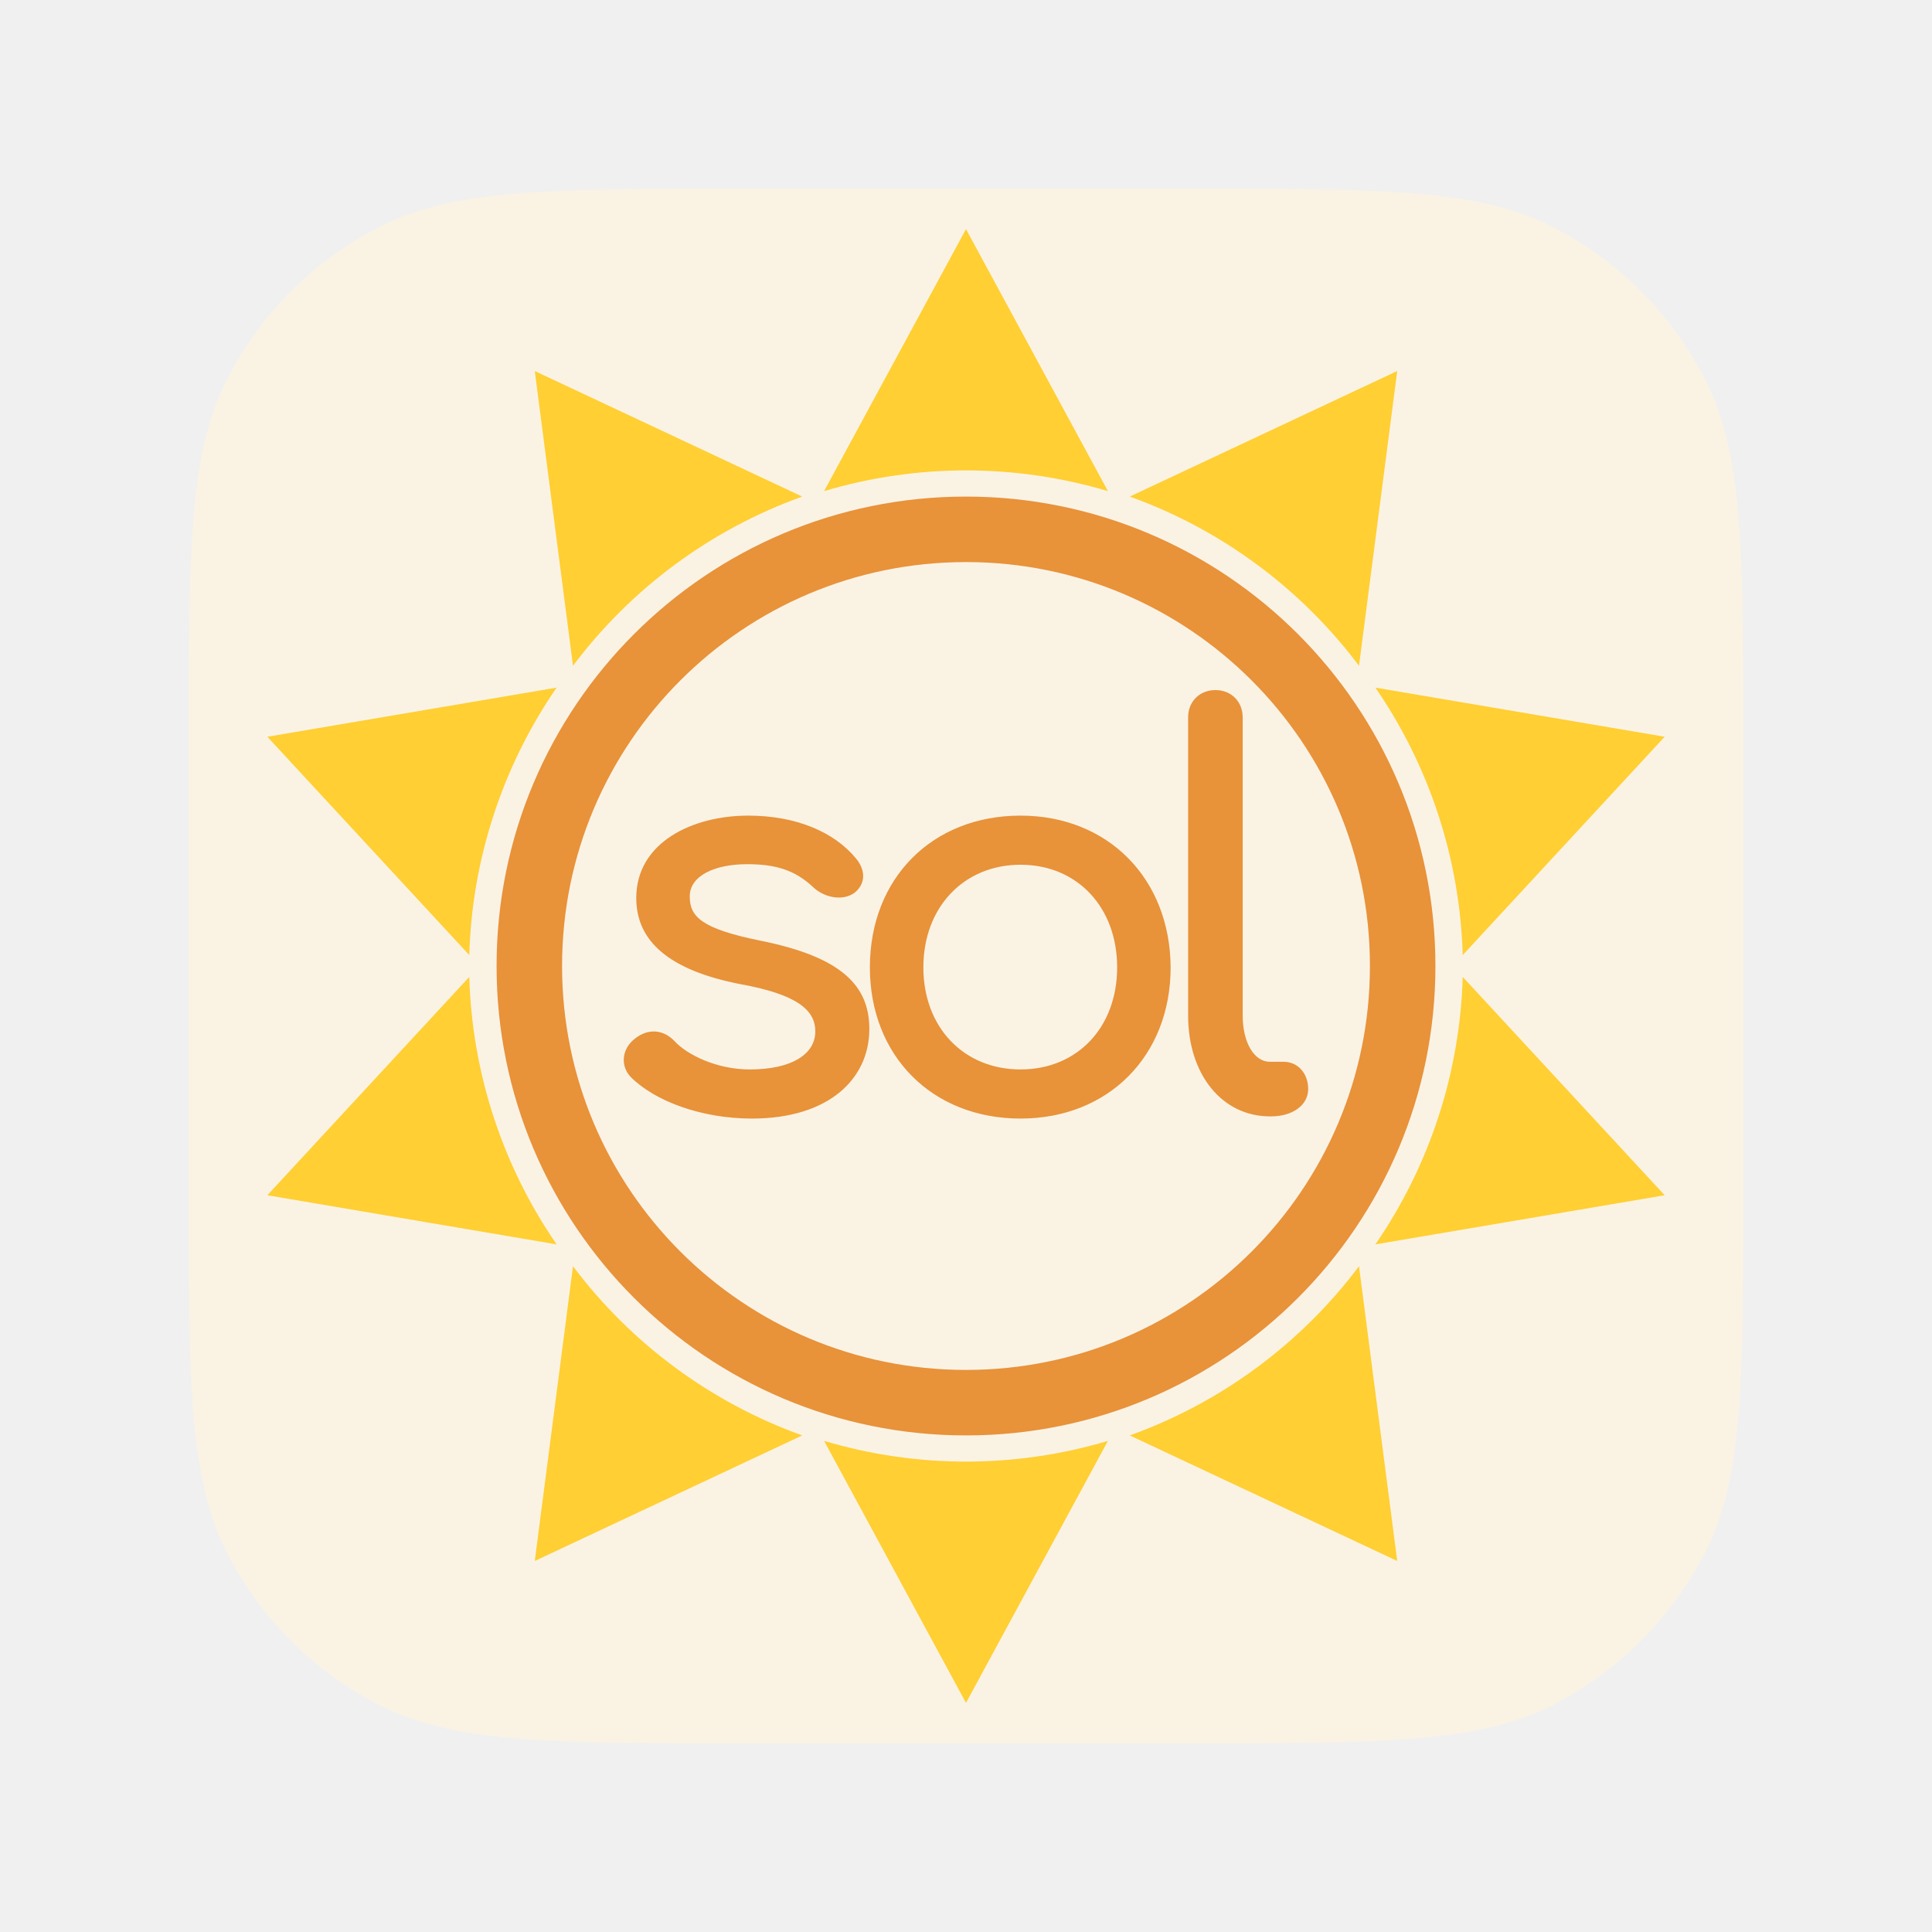
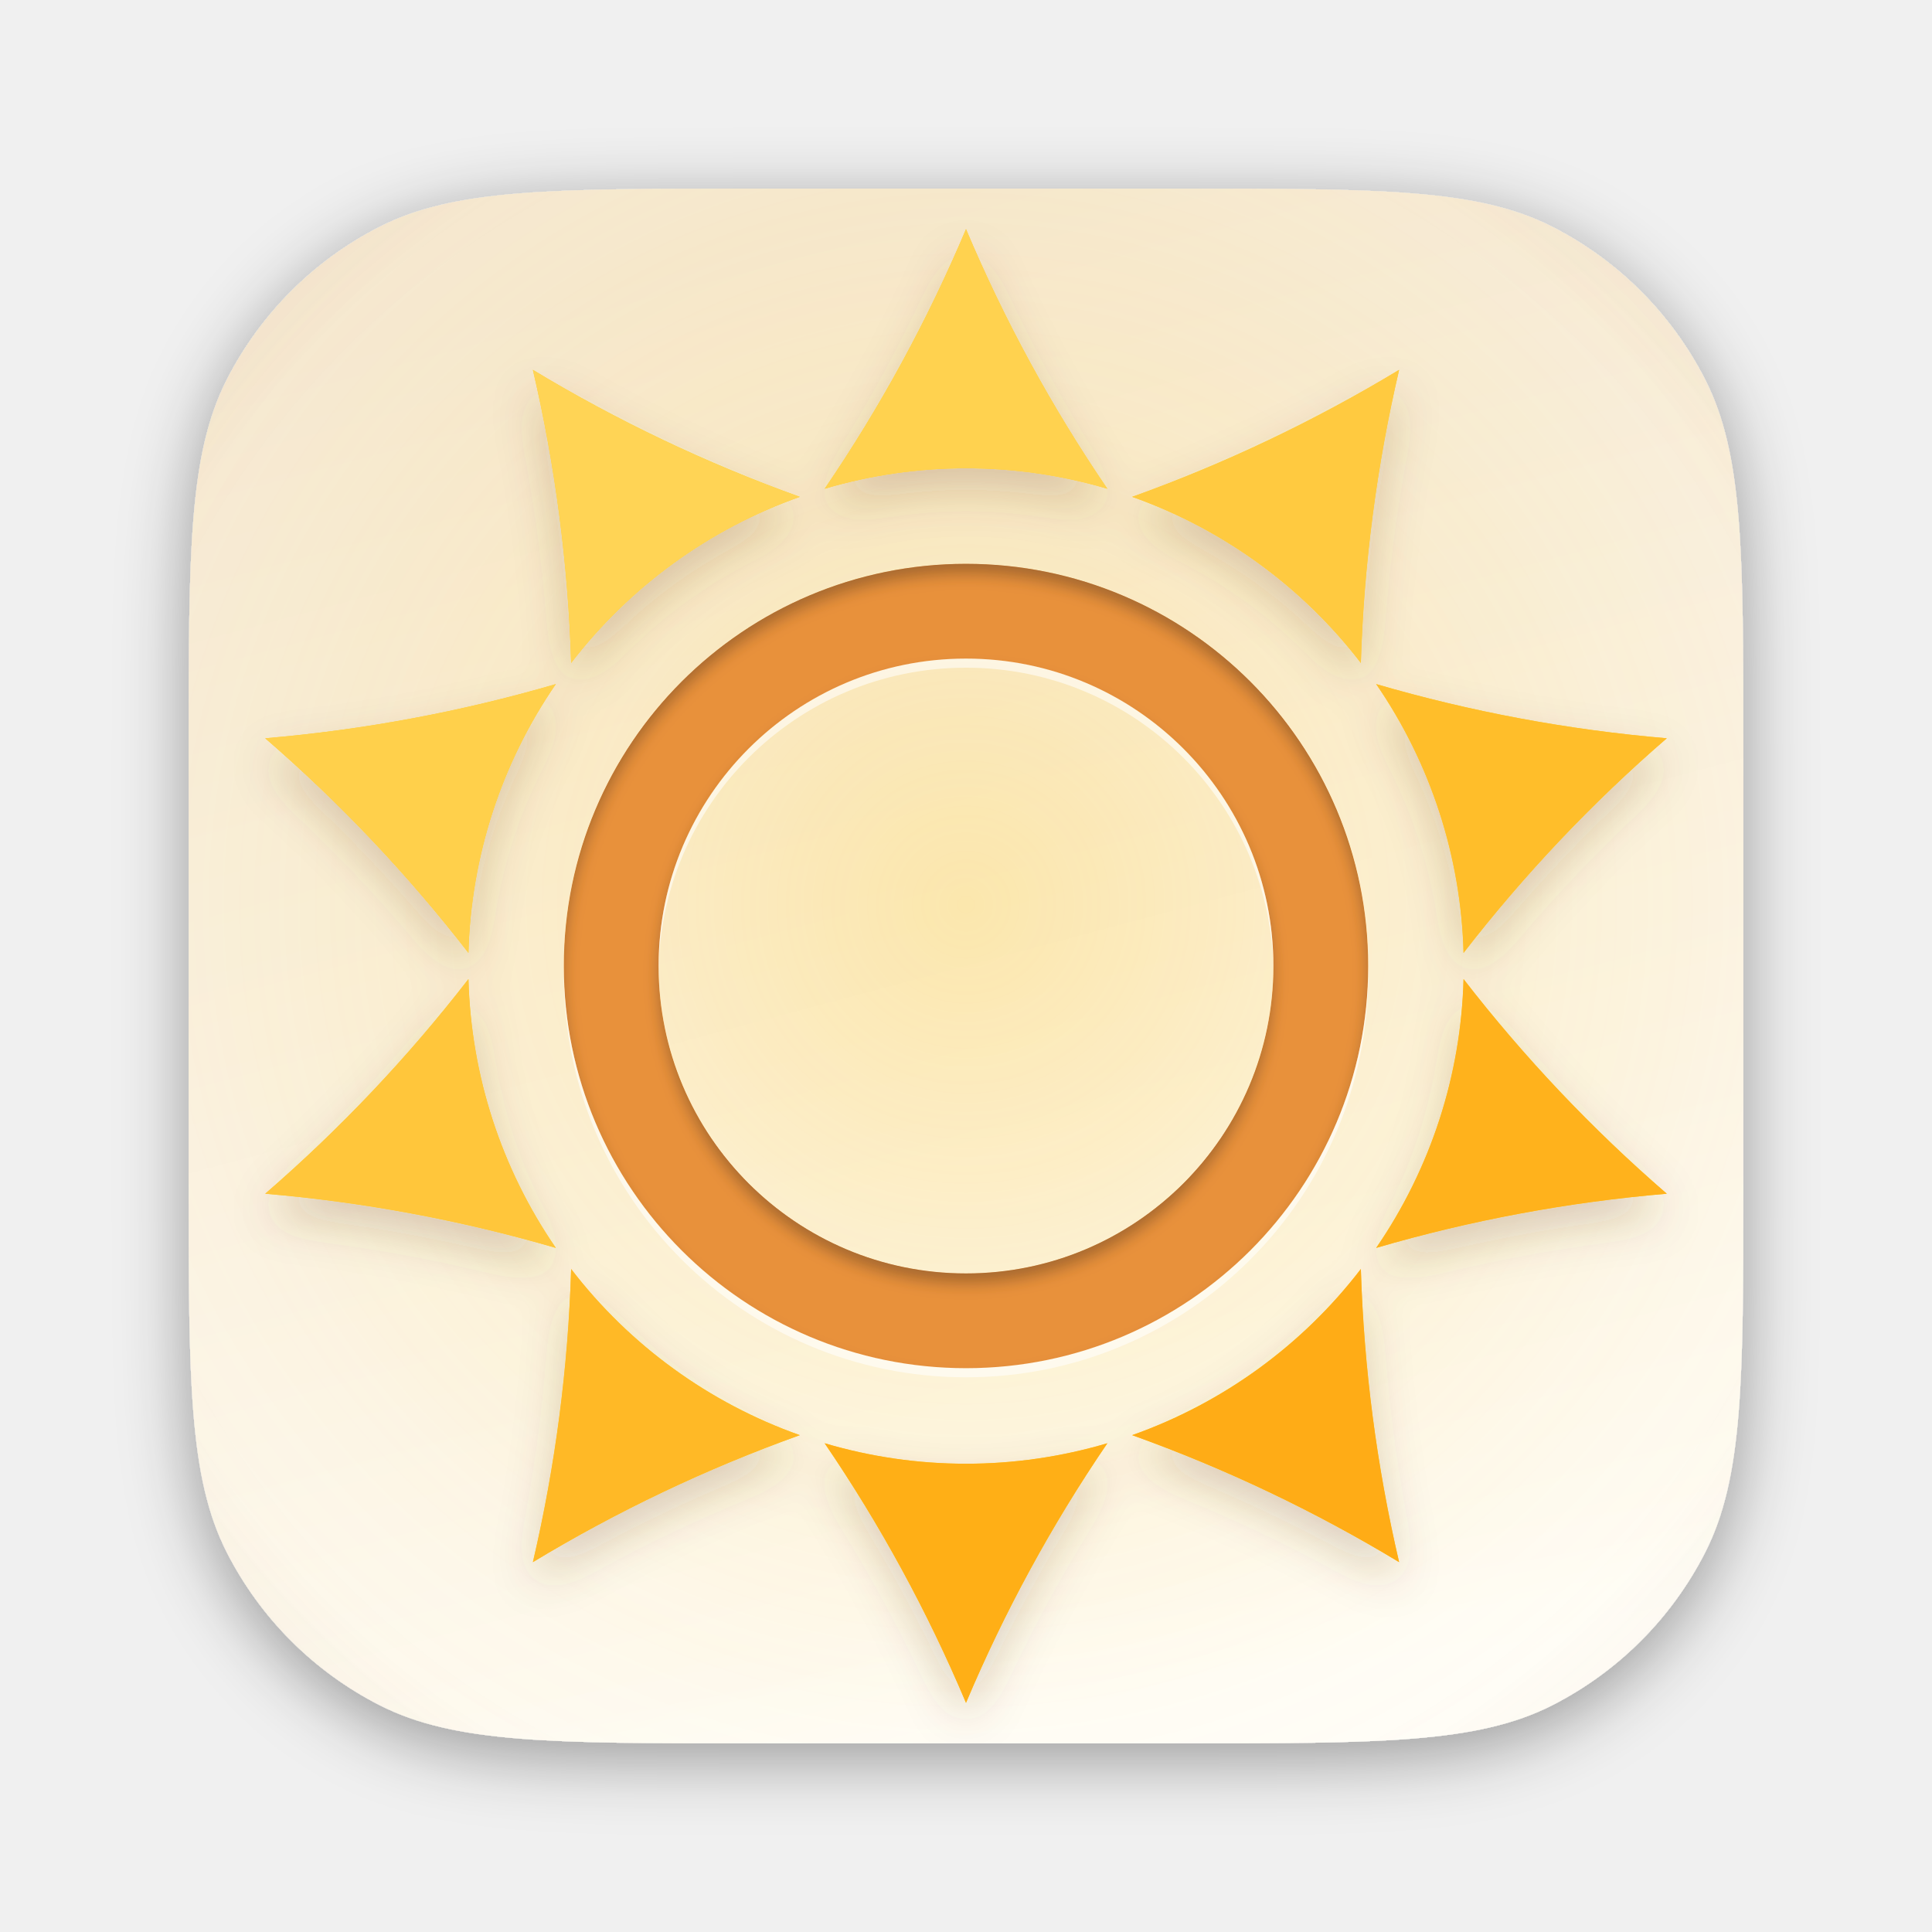
<svg xmlns="http://www.w3.org/2000/svg" viewBox="0 0 1024 1024" role="img" aria-label="solstone">
-   <path fill="#FAF3E4" transform="translate(100,100)" d="M 527.36 0 c 103.834 0 155.751 0 195.41 20.207 a 185.4 185.4 0 0 1 81.023 81.023 c 20.207 39.659 20.207 91.576 20.207 195.41 L 824 527.36 c 0 103.834 0 155.751 -20.207 195.41 a 185.4 185.4 0 0 1 -81.023 81.023 c -39.659 20.207 -91.576 20.207 -195.41 20.207 L 296.64 824 c -103.834 0 -155.751 0 -195.41 -20.207 a 185.4 185.4 0 0 1 -81.023 -81.023 c -20.207 -39.659 -20.207 -91.576 -20.207 -195.41 L 0 296.64 c 0 -103.834 0 -155.751 20.207 -195.41 a 185.4 185.4 0 0 1 81.023 -81.023 c 39.659 -20.207 91.576 -20.207 195.41 -20.207 Z" />
-   <g transform="translate(100,100) scale(0.8046875)">
-     <g transform="translate(512,512) scale(35.9529) translate(-16,-16)">
-       <path fill="#FFCF33" d="M16.0 2.5 L18.6 7.3 A9.1 9.1 0 0 0 13.4 7.3 Z M23.9 5.1 L23.2 10.5 A9.1 9.1 0 0 0 19.0 7.4 Z M28.8 11.8 L25.1 15.8 A9.1 9.1 0 0 0 23.5 10.9 Z M28.8 20.2 L23.5 21.1 A9.1 9.1 0 0 0 25.1 16.2 Z M23.9 26.9 L19.0 24.6 A9.1 9.1 0 0 0 23.2 21.5 Z M16.0 29.5 L13.4 24.7 A9.1 9.1 0 0 0 18.6 24.7 Z M8.1 26.9 L8.8 21.5 A9.1 9.1 0 0 0 13.0 24.6 Z M3.2 20.2 L6.9 16.2 A9.1 9.1 0 0 0 8.5 21.1 Z M3.2 11.8 L8.5 10.9 A9.1 9.1 0 0 0 6.9 15.8 Z M8.1 5.1 L13.0 7.4 A9.1 9.1 0 0 0 8.8 10.5 Z" />
-       <circle cx="16" cy="16" r="8.0" fill="none" stroke="#E8923A" stroke-width="1.2" />
-       <path fill="#E8923A" fill-rule="evenodd" d="M12.079 18.795C13.489 18.795 14.229 18.065 14.229 17.155C14.229 16.365 13.729 15.835 12.229 15.535C11.149 15.315 10.939 15.095 10.939 14.725C10.939 14.345 11.399 14.135 11.989 14.135C12.499 14.135 12.859 14.235 13.199 14.555C13.399 14.745 13.729 14.815 13.949 14.665C14.159 14.505 14.169 14.255 13.989 14.035C13.589 13.545 12.889 13.245 12.009 13.245C10.989 13.245 9.959 13.735 9.959 14.755C9.959 15.525 10.529 16.075 11.879 16.335C12.919 16.525 13.249 16.815 13.239 17.215C13.229 17.615 12.809 17.895 12.039 17.895C11.429 17.895 10.889 17.625 10.659 17.375C10.469 17.175 10.189 17.125 9.929 17.335C9.699 17.515 9.659 17.825 9.859 18.035C10.299 18.475 11.149 18.795 12.079 18.795Z M16.999 18.795C18.609 18.795 19.749 17.645 19.749 16.025C19.739 14.395 18.599 13.245 16.999 13.245C15.379 13.245 14.239 14.395 14.239 16.025C14.239 17.645 15.379 18.795 16.999 18.795ZM16.999 17.895C15.959 17.895 15.219 17.125 15.219 16.025C15.219 14.925 15.959 14.145 16.999 14.145C18.039 14.145 18.769 14.925 18.769 16.025C18.769 17.125 18.039 17.895 16.999 17.895Z M21.569 18.755H21.589C21.989 18.755 22.269 18.545 22.269 18.255C22.269 17.965 22.079 17.755 21.819 17.755H21.569C21.279 17.755 21.069 17.405 21.069 16.905V11.445C21.069 11.155 20.859 10.945 20.569 10.945C20.279 10.945 20.069 11.155 20.069 11.445V16.905C20.069 17.985 20.689 18.755 21.569 18.755Z" />
+   <defs>
+     <linearGradient id="pm" x1="0.629" y1="0.983" x2="0.371" y2="0.017">
+       <stop offset="0" stop-color="#FFFCF3" />
+       <stop offset="1" stop-color="#F6E9D2" />
+     </linearGradient>
+     <radialGradient id="hm" cx="0.5" cy="0.46" r="0.62">
+       <stop offset="0" stop-color="#FFCC33" stop-opacity="0.3" />
+       <stop offset="0.42" stop-color="#FFCC33" stop-opacity="0.126" />
+       <stop offset="0.85" stop-color="#FFCC33" stop-opacity="0.02" />
+       <stop offset="1" stop-color="#FFCC33" stop-opacity="0" />
+     </radialGradient>
+     <radialGradient id="am" cx="0.5" cy="0.5" r="0.735">
+       <stop offset="0.8" stop-color="#6B4226" stop-opacity="0" />
+       <stop offset="0.945" stop-color="#6B4226" stop-opacity="0.059" />
+       <stop offset="1" stop-color="#6B4226" stop-opacity="0.13" />
+     </radialGradient>
+     <radialGradient id="vm" cx="0.5" cy="0.5" r="0.78">
+       <stop offset="0" stop-color="#E8913A" stop-opacity="0" />
+       <stop offset="0.72" stop-color="#E8913A" stop-opacity="0" />
+       <stop offset="1" stop-color="#E8913A" stop-opacity="0.05" />
+     </radialGradient>
+     <linearGradient id="rm" x1="0.587" y1="0.992" x2="0.413" y2="0.008">
+       <stop offset="0" stop-color="#FFFFFF" stop-opacity="0.28" />
+       <stop offset="0.085" stop-color="#FFFFFF" stop-opacity="0" />
+     </linearGradient>
+     <filter id="dm" x="-30%" y="-30%" width="160%" height="160%">
+       <feOffset in="SourceAlpha" dx="0" dy="7" result="o" />
+       <feGaussianBlur in="o" stdDeviation="5" result="b" />
+       <feComposite in="b" in2="SourceAlpha" operator="arithmetic" k2="-1" k3="1" result="i" />
+       <feFlood flood-color="#3A2A1C" flood-opacity="0.54" result="c" />
+       <feComposite in="c" in2="i" operator="in" result="s" />
+       <feComposite in="s" in2="SourceGraphic" operator="over" />
+     </filter>
+     <filter id="lm" x="-35%" y="-35%" width="170%" height="175%">
+       <feDropShadow dx="0" dy="14" stdDeviation="15" flood-color="#6B4226" flood-opacity="0.22" />
+     </filter>
+     <clipPath id="fm">
+       <path transform="translate(512,512) scale(35.9529) translate(-16,-16)" d="M16 2.5 Q17.058 5.008 18.59 7.257 A9.118 9.118 0 0 0 13.41 7.257 Q14.942 5.008 16 2.5 Z M23.935 5.078 Q23.317 7.729 23.234 10.449 A9.118 9.118 0 0 0 19.044 7.405 Q21.605 6.485 23.935 5.078 Z M28.839 11.828 Q26.781 13.609 25.115 15.761 A9.118 9.118 0 0 0 23.514 10.835 Q26.127 11.597 28.839 11.828 Z M28.839 20.172 Q26.127 20.403 23.514 21.165 A9.118 9.118 0 0 0 25.115 16.239 Q26.781 18.391 28.839 20.172 Z M23.935 26.922 Q21.605 25.515 19.044 24.595 A9.118 9.118 0 0 0 23.234 21.551 Q23.317 24.271 23.935 26.922 Z M16 29.5 Q14.942 26.992 13.41 24.743 A9.118 9.118 0 0 0 18.59 24.743 Q17.058 26.992 16 29.5 Z M8.065 26.922 Q8.683 24.271 8.766 21.551 A9.118 9.118 0 0 0 12.956 24.595 Q10.395 25.515 8.065 26.922 Z M3.161 20.172 Q5.219 18.391 6.885 16.239 A9.118 9.118 0 0 0 8.486 21.165 Q5.873 20.403 3.161 20.172 Z M3.161 11.828 Q5.873 11.597 8.486 10.835 A9.118 9.118 0 0 0 6.885 15.761 Q5.219 13.609 3.161 11.828 Z M8.065 5.078 Q10.395 6.485 12.956 7.405 A9.118 9.118 0 0 0 8.766 10.449 Q8.683 7.729 8.065 5.078 Z" />
+     </clipPath>
+     <clipPath id="plm">
+       <path transform="translate(100,100)" d="M 527.36 0 c 103.834 0 155.751 0 195.41 20.207 a 185.4 185.4 0 0 1 81.023 81.023 c 20.207 39.659 20.207 91.576 20.207 195.41 L 824 527.36 c 0 103.834 0 155.751 -20.207 195.41 a 185.4 185.4 0 0 1 -81.023 81.023 c -39.659 20.207 -91.576 20.207 -195.41 20.207 L 296.64 824 c -103.834 0 -155.751 0 -195.41 -20.207 a 185.4 185.4 0 0 1 -81.023 -81.023 c -20.207 -39.659 -20.207 -91.576 -20.207 -195.41 L 0 296.64 c 0 -103.834 0 -155.751 20.207 -195.41 a 185.4 185.4 0 0 1 81.023 -81.023 c 39.659 -20.207 91.576 -20.207 195.41 -20.207 Z" />
+     </clipPath>
+     <filter id="shm" x="-25%" y="-25%" width="150%" height="150%">
+       <feDropShadow dx="0" dy="8" stdDeviation="18.6" flood-color="#000000" flood-opacity="0.365" />
+     </filter>
+   </defs>
+   <g filter="url(#shm)">
+     <g clip-path="url(#plm)">
+       <g transform="translate(100,100) scale(0.8046875)">
+         <rect width="1024" height="1024" fill="url(#pm)" />
+         <rect width="1024" height="1024" fill="url(#hm)" />
+         <rect width="1024" height="1024" fill="url(#vm)" />
+         <rect width="1024" height="1024" fill="url(#am)" />
+         <rect width="1024" height="1024" fill="url(#rm)" />
+         <circle cx="512" cy="518" r="233.694" fill="none" stroke="#FFFFFF" stroke-width="62.417" opacity="0.58" />
+         <circle cx="512" cy="512" r="233.694" fill="none" stroke="#E8913A" stroke-width="62.417" filter="url(#dm)" />
+         <g filter="url(#lm)">
+           <path transform="translate(512,512) scale(35.9529) translate(-16,-16)" fill="#FFCC33" d="M16 2.5 Q17.058 5.008 18.59 7.257 A9.118 9.118 0 0 0 13.41 7.257 Q14.942 5.008 16 2.5 Z M23.935 5.078 Q23.317 7.729 23.234 10.449 A9.118 9.118 0 0 0 19.044 7.405 Q21.605 6.485 23.935 5.078 Z M28.839 11.828 Q26.781 13.609 25.115 15.761 A9.118 9.118 0 0 0 23.514 10.835 Q26.127 11.597 28.839 11.828 Z M28.839 20.172 Q26.127 20.403 23.514 21.165 A9.118 9.118 0 0 0 25.115 16.239 Q26.781 18.391 28.839 20.172 Z M23.935 26.922 Q21.605 25.515 19.044 24.595 A9.118 9.118 0 0 0 23.234 21.551 Q23.317 24.271 23.935 26.922 Z M16 29.5 Q14.942 26.992 13.41 24.743 A9.118 9.118 0 0 0 18.59 24.743 Q17.058 26.992 16 29.5 Z M8.065 26.922 Q8.683 24.271 8.766 21.551 A9.118 9.118 0 0 0 12.956 24.595 Q10.395 25.515 8.065 26.922 Z M3.161 20.172 Q5.219 18.391 6.885 16.239 A9.118 9.118 0 0 0 8.486 21.165 Q5.873 20.403 3.161 20.172 Z M3.161 11.828 Q5.873 11.597 8.486 10.835 A9.118 9.118 0 0 0 6.885 15.761 Q5.219 13.609 3.161 11.828 Z M8.065 5.078 Q10.395 6.485 12.956 7.405 A9.118 9.118 0 0 0 8.766 10.449 Q8.683 7.729 8.065 5.078 Z" />
+         </g>
+         <g clip-path="url(#fm)">
+           <path d="M512,512 L320.997,-63.855 A606.705,606.705 0 0 1 703.003,-63.855 Z" fill="#FFD250" />
+           <path d="M512,512 L695.954,-66.145 A606.705,606.705 0 0 1 1005.004,158.393 Z" fill="#FFCA40" />
+           <path d="M512,512 L1000.647,152.396 A606.705,606.705 0 0 1 1118.694,515.706 Z" fill="#FFBE2C" />
+           <path d="M512,512 L1118.694,508.294 A606.705,606.705 0 0 1 1000.647,871.604 Z" fill="#FFB21A" />
+           <path d="M512,512 L1005.004,865.607 A606.705,606.705 0 0 1 695.954,1090.145 Z" fill="#FFAC12" />
+           <path d="M512,512 L703.003,1087.855 A606.705,606.705 0 0 1 320.997,1087.855 Z" fill="#FFAF16" />
+           <path d="M512,512 L328.046,1090.145 A606.705,606.705 0 0 1 18.996,865.607 Z" fill="#FFB926" />
+           <path d="M512,512 L23.353,871.604 A606.705,606.705 0 0 1 -94.694,508.294 Z" fill="#FFC63A" />
+           <path d="M512,512 L-94.694,515.706 A606.705,606.705 0 0 1 23.353,152.396 Z" fill="#FFD04C" />
+           <path d="M512,512 L18.996,158.393 A606.705,606.705 0 0 1 328.046,-66.145 Z" fill="#FFD454" />
+         </g>
+       </g>
    </g>
  </g>
</svg>
